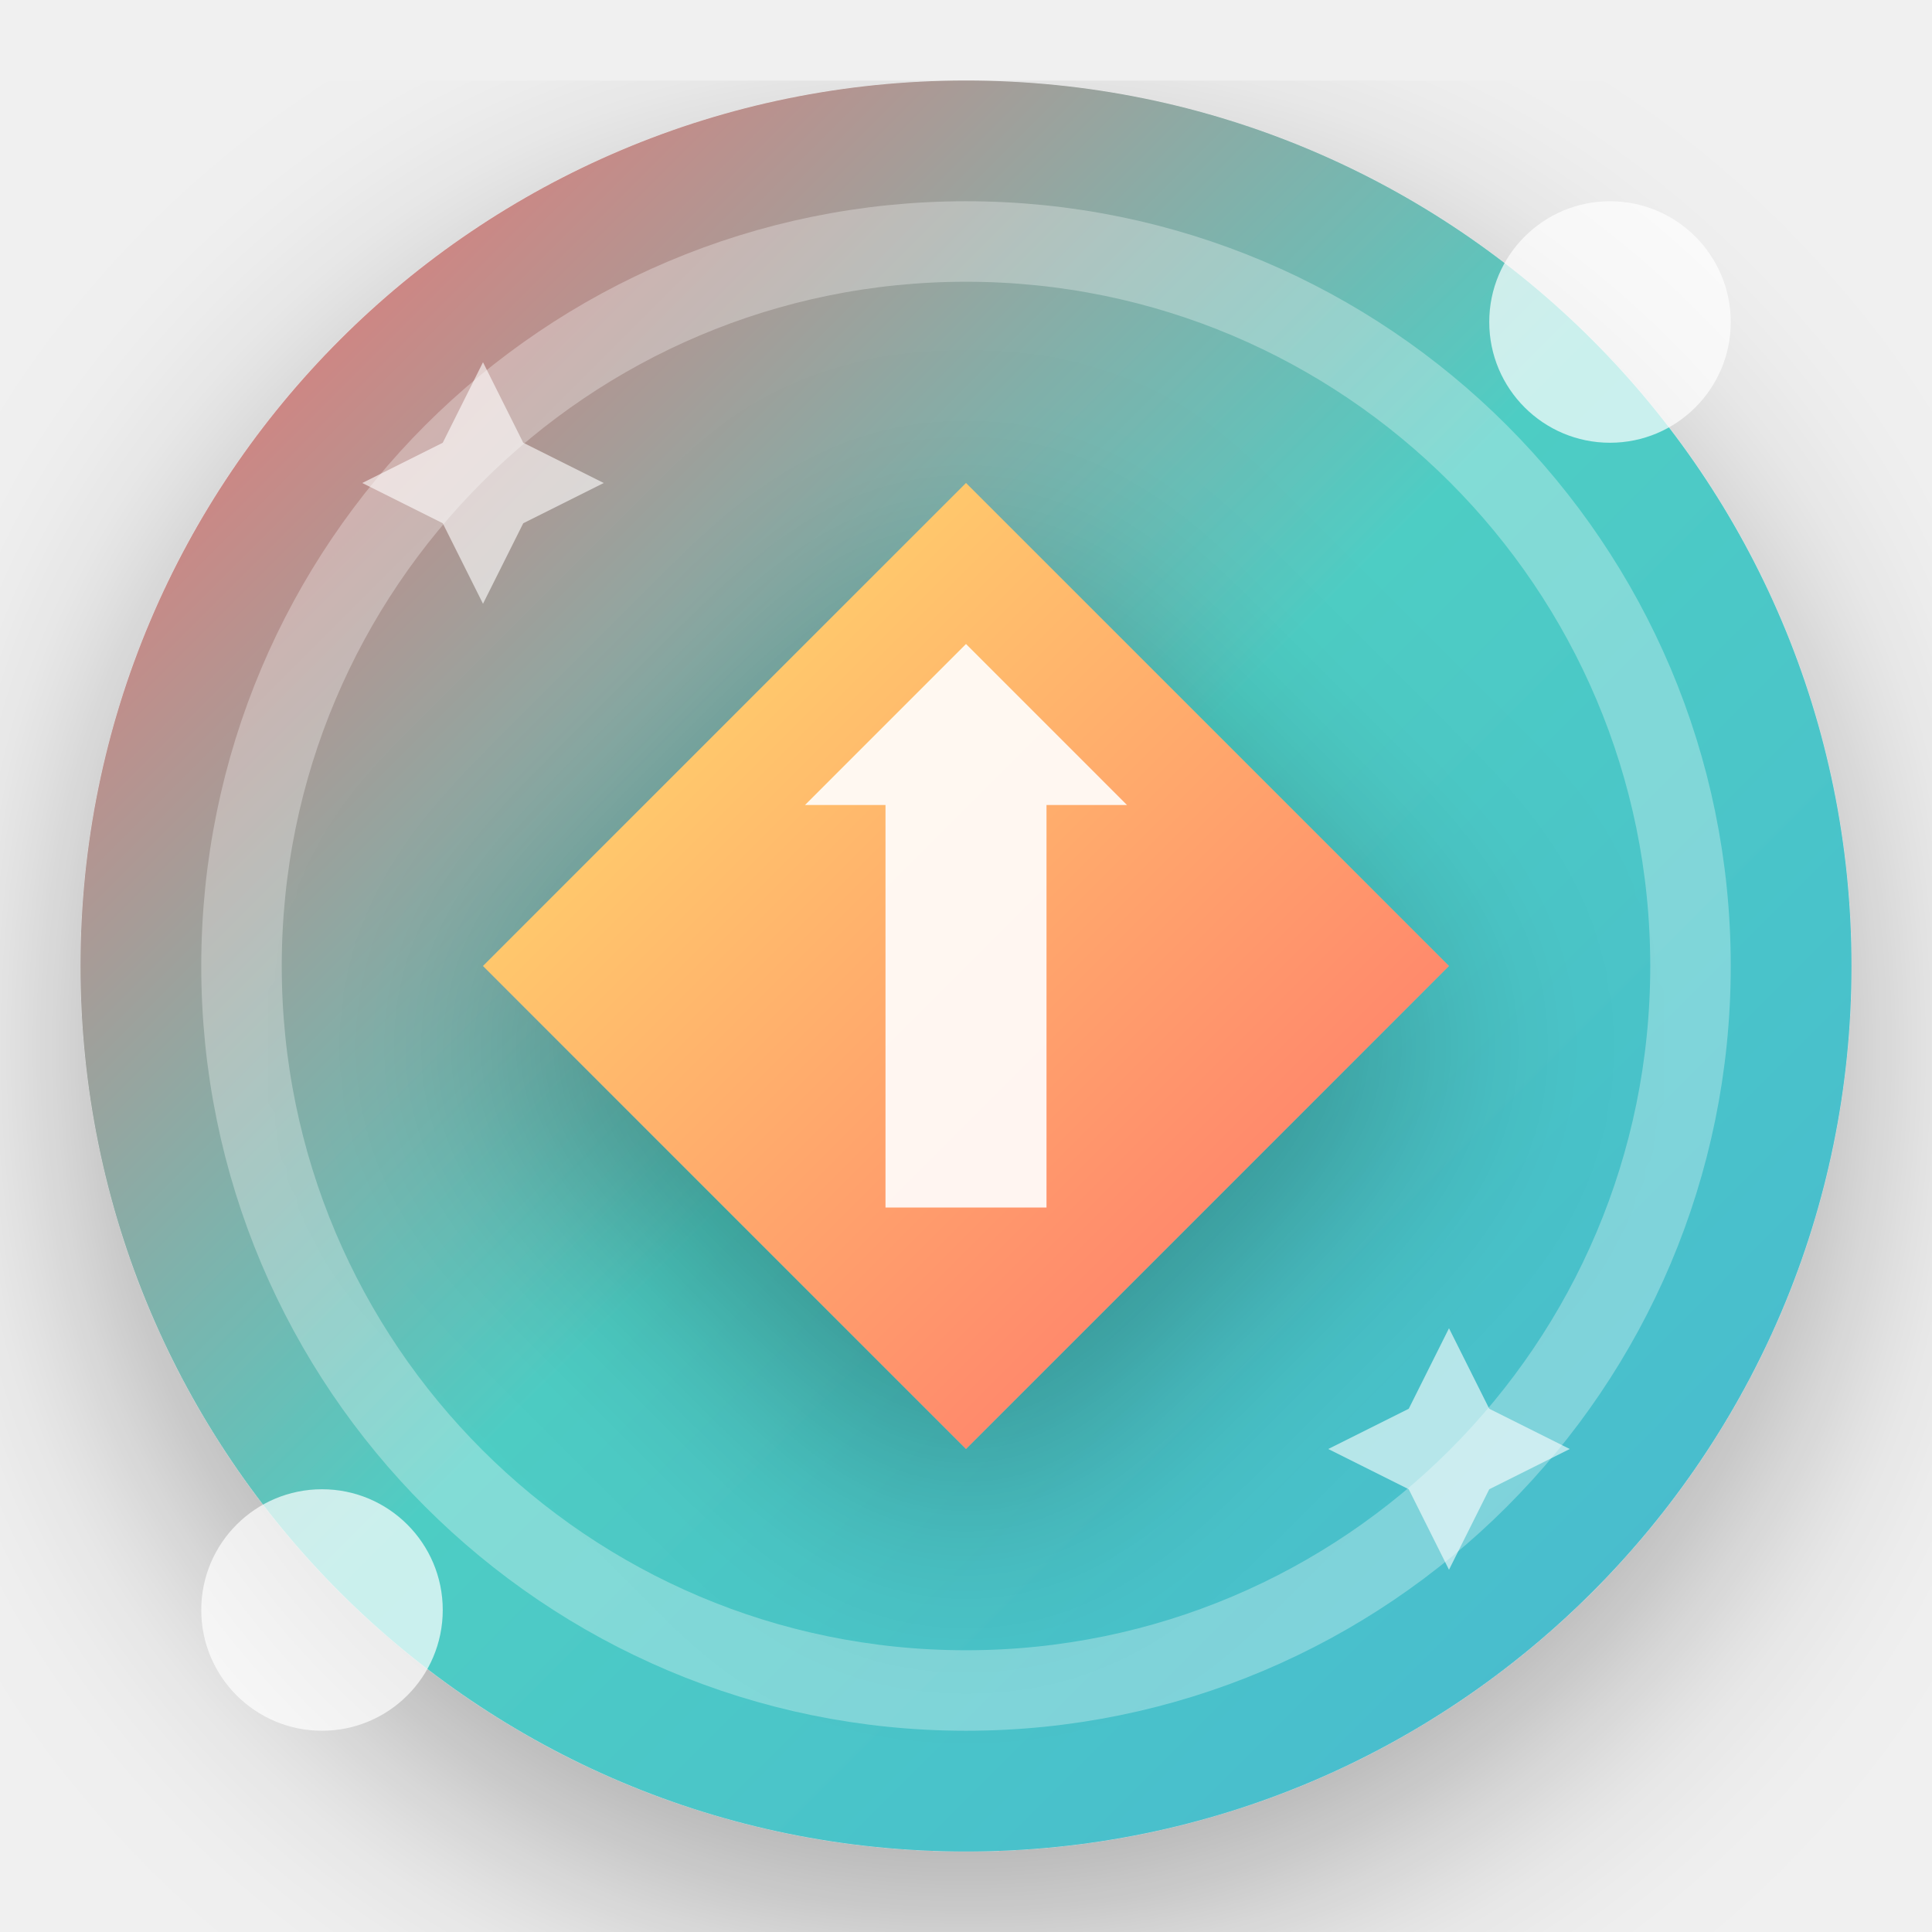
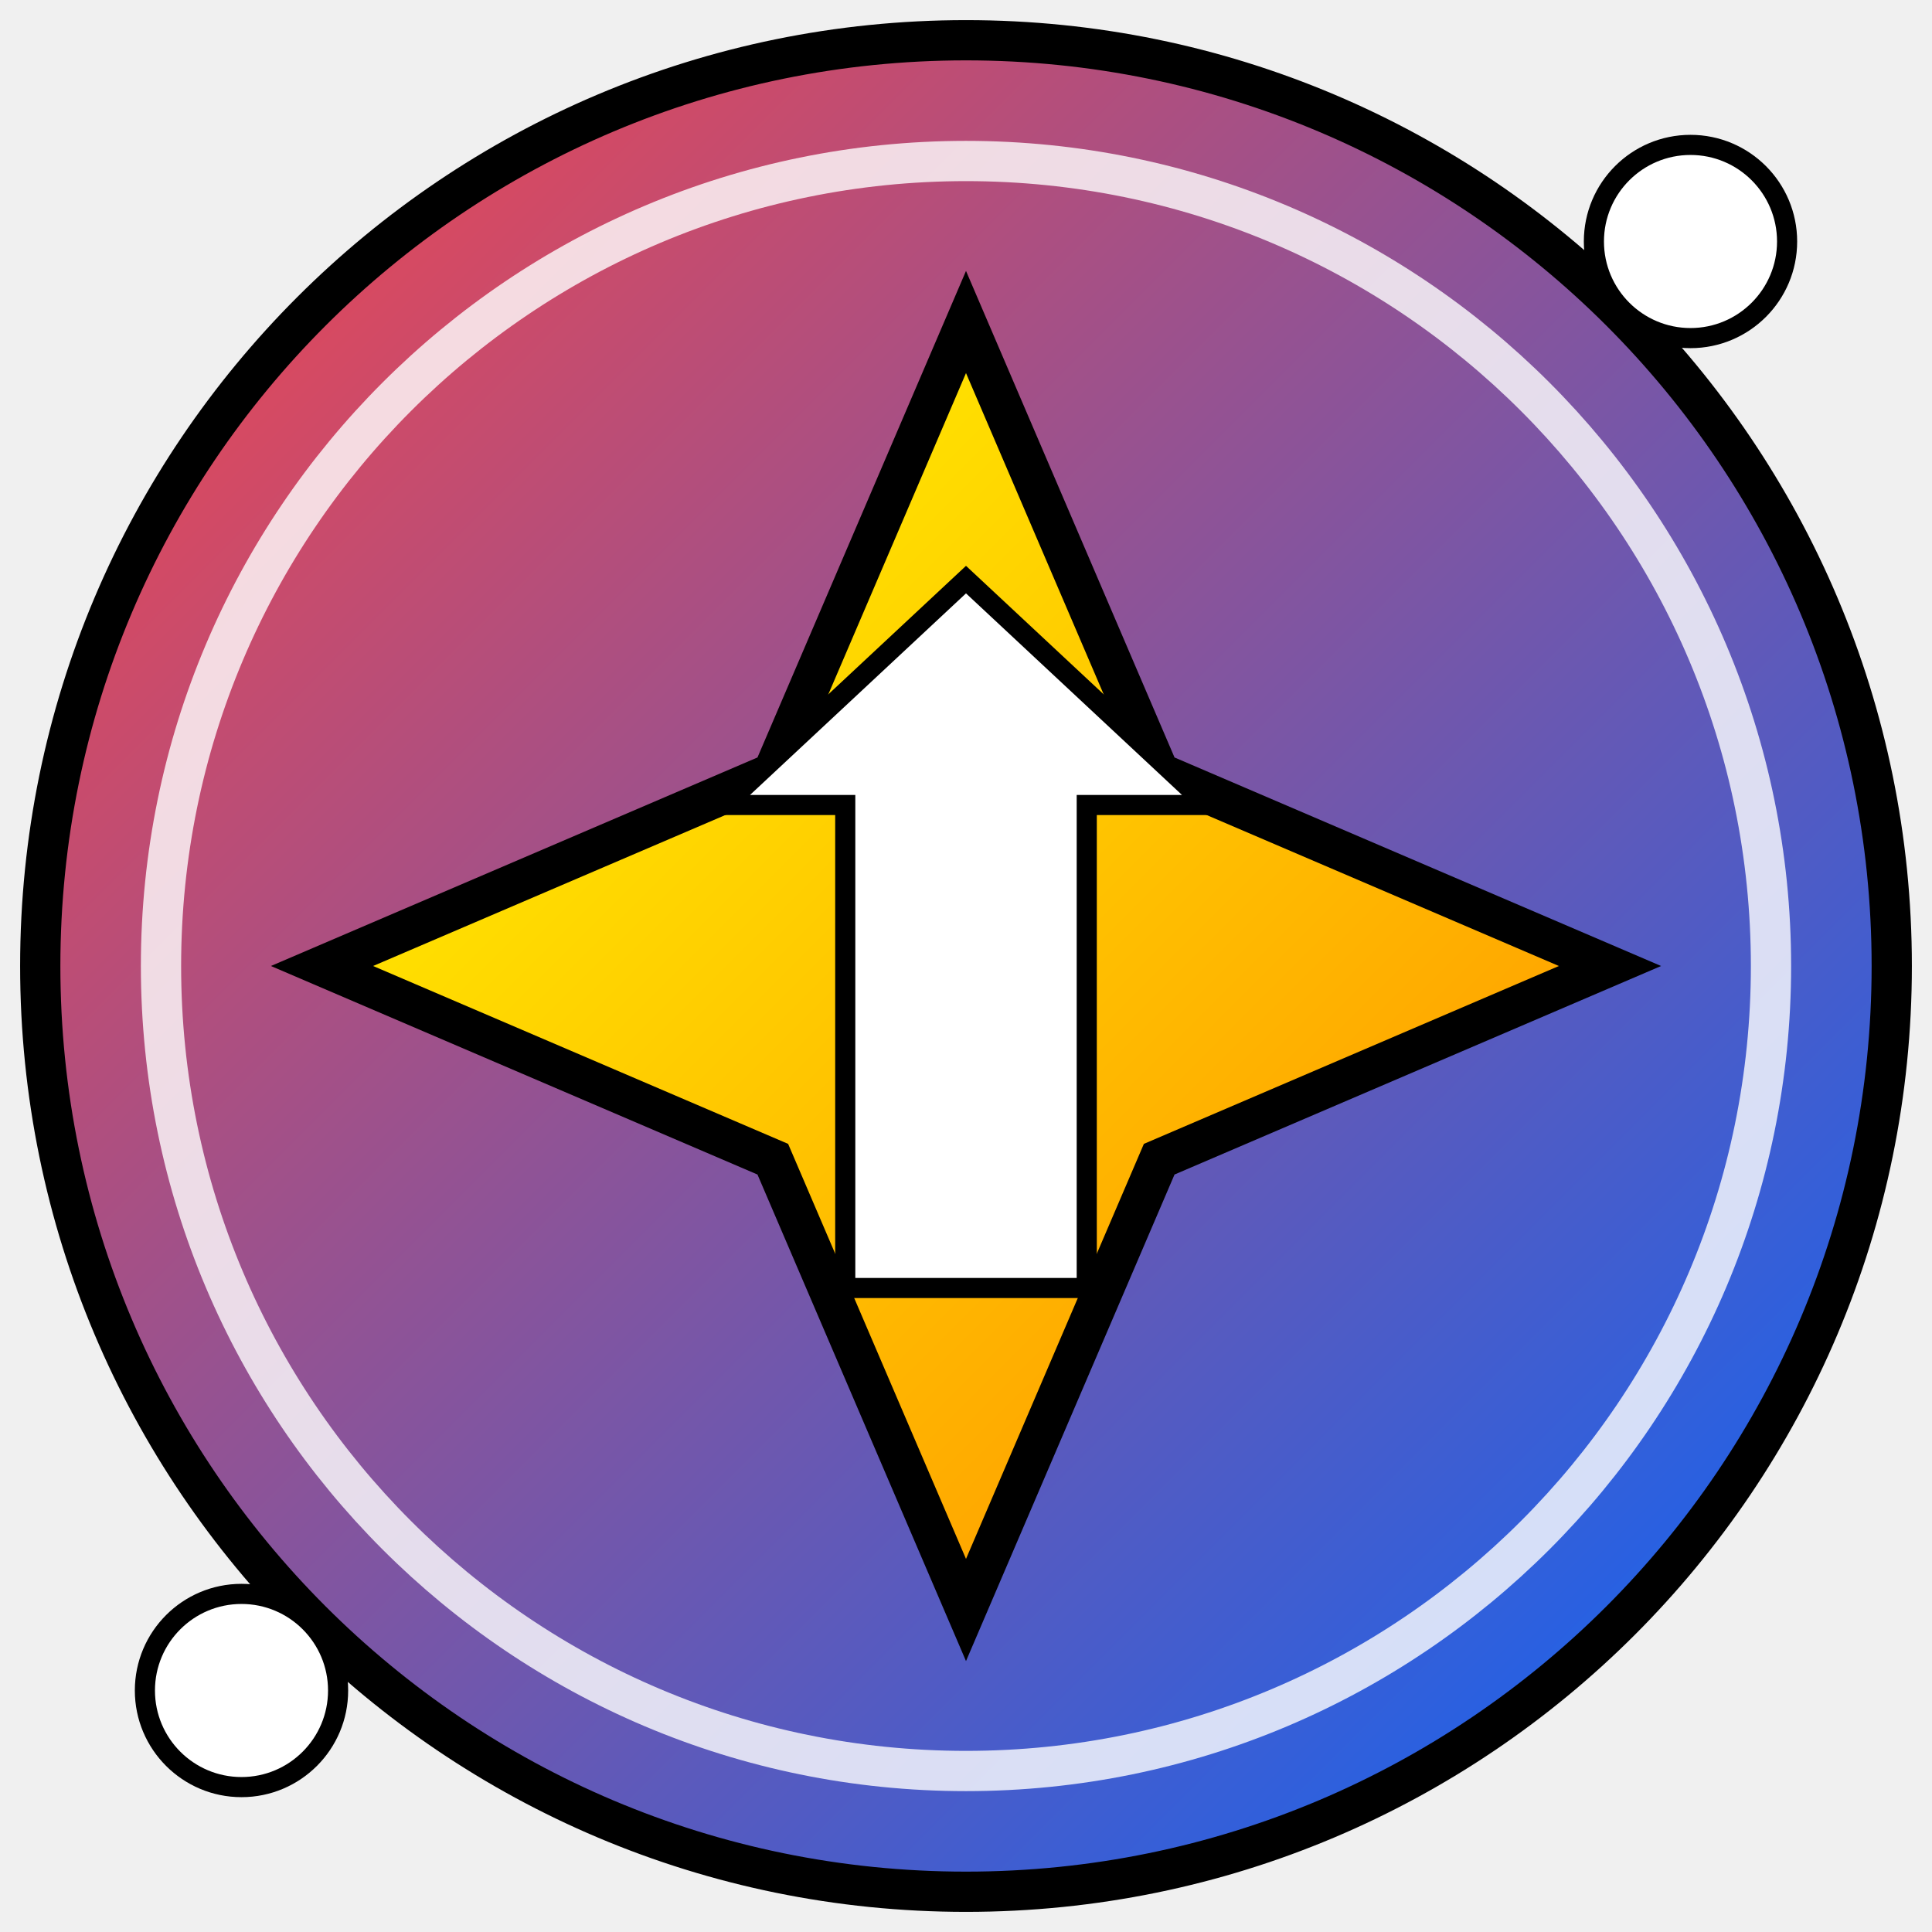
<svg xmlns="http://www.w3.org/2000/svg" width="48" height="48" viewBox="0 0 48 48">
  <defs>
-     <linearGradient id="bgGrad" x1="0%" y1="0%" x2="100%" y2="100%">
-       <stop offset="0%" style="stop-color:#FF6B6B;stop-opacity:1" />
-       <stop offset="50%" style="stop-color:#4ECDC4;stop-opacity:1" />
-       <stop offset="100%" style="stop-color:#45B7D1;stop-opacity:1" />
+     <linearGradient id="bgGrad48" x1="0%" y1="0%" x2="100%" y2="100%">
+       <stop offset="0%" style="stop-color:#FF4444;stop-opacity:1" />
+       <stop offset="100%" style="stop-color:#0066FF;stop-opacity:1" />
    </linearGradient>
-     <linearGradient id="starGrad" x1="0%" y1="0%" x2="100%" y2="100%">
-       <stop offset="0%" style="stop-color:#FFE66D;stop-opacity:1" />
-       <stop offset="100%" style="stop-color:#FF6B6B;stop-opacity:1" />
+     <linearGradient id="starGrad48" x1="0%" y1="0%" x2="100%" y2="100%">
+       <stop offset="0%" style="stop-color:#FFFF00;stop-opacity:1" />
+       <stop offset="100%" style="stop-color:#FF8800;stop-opacity:1" />
    </linearGradient>
-     <filter id="shadow" x="-50%" y="-50%" width="200%" height="200%">
-       <feDropShadow dx="0" dy="2" stdDeviation="3" flood-color="#000000" flood-opacity="0.3" />
-     </filter>
  </defs>
-   <circle cx="24" cy="24" r="22" fill="url(#bgGrad)" filter="url(#shadow)" />
-   <circle cx="24" cy="24" r="18" fill="none" stroke="white" stroke-width="2" opacity="0.3" />
+   <circle cx="24" cy="24" r="23" fill="url(#bgGrad48)" stroke="#000000" stroke-width="1" />
+   <circle cx="24" cy="24" r="20" fill="none" stroke="white" stroke-width="1" opacity="0.8" />
  <g transform="translate(24, 24)">
-     <path d="M0,-12 L6,-6 L12,0 L6,6 L0,12 L-6,6 L-12,0 L-6,-6 Z" fill="url(#starGrad)" filter="url(#shadow)" />
+     <path d="M0,-16 L4.8,-4.8 L16,0 L4.8,4.8 L0,16 L-4.8,4.8 L-16,0 L-4.8,-4.8 Z" fill="url(#starGrad48)" stroke="#000000" stroke-width="1" />
  </g>
  <g transform="translate(24, 24)">
-     <path d="M0,-8 L4,-4 L2,-4 L2,6 L-2,6 L-2,-4 L-4,-4 Z" fill="white" opacity="0.9" />
+     <path d="M0,-9.6 L6,-4 L3,-4 L3,8 L-3,8 L-3,-4 L-6,-4 Z" fill="white" stroke="#000000" stroke-width="0.5" />
  </g>
-   <circle cx="40" cy="8" r="3" fill="white" opacity="0.7" />
-   <circle cx="8" cy="40" r="3" fill="white" opacity="0.7" />
-   <g transform="translate(12, 12)">
-     <path d="M0,-3 L1,-1 L3,0 L1,1 L0,3 L-1,1 L-3,0 L-1,-1 Z" fill="white" opacity="0.6" />
-   </g>
-   <g transform="translate(36, 36)">
-     <path d="M0,-3 L1,-1 L3,0 L1,1 L0,3 L-1,1 L-3,0 L-1,-1 Z" fill="white" opacity="0.6" />
-   </g>
+   <circle cx="42" cy="6" r="2.4" fill="white" stroke="#000000" stroke-width="0.5" />
+   <circle cx="6" cy="42" r="2.4" fill="white" stroke="#000000" stroke-width="0.5" />
</svg>
